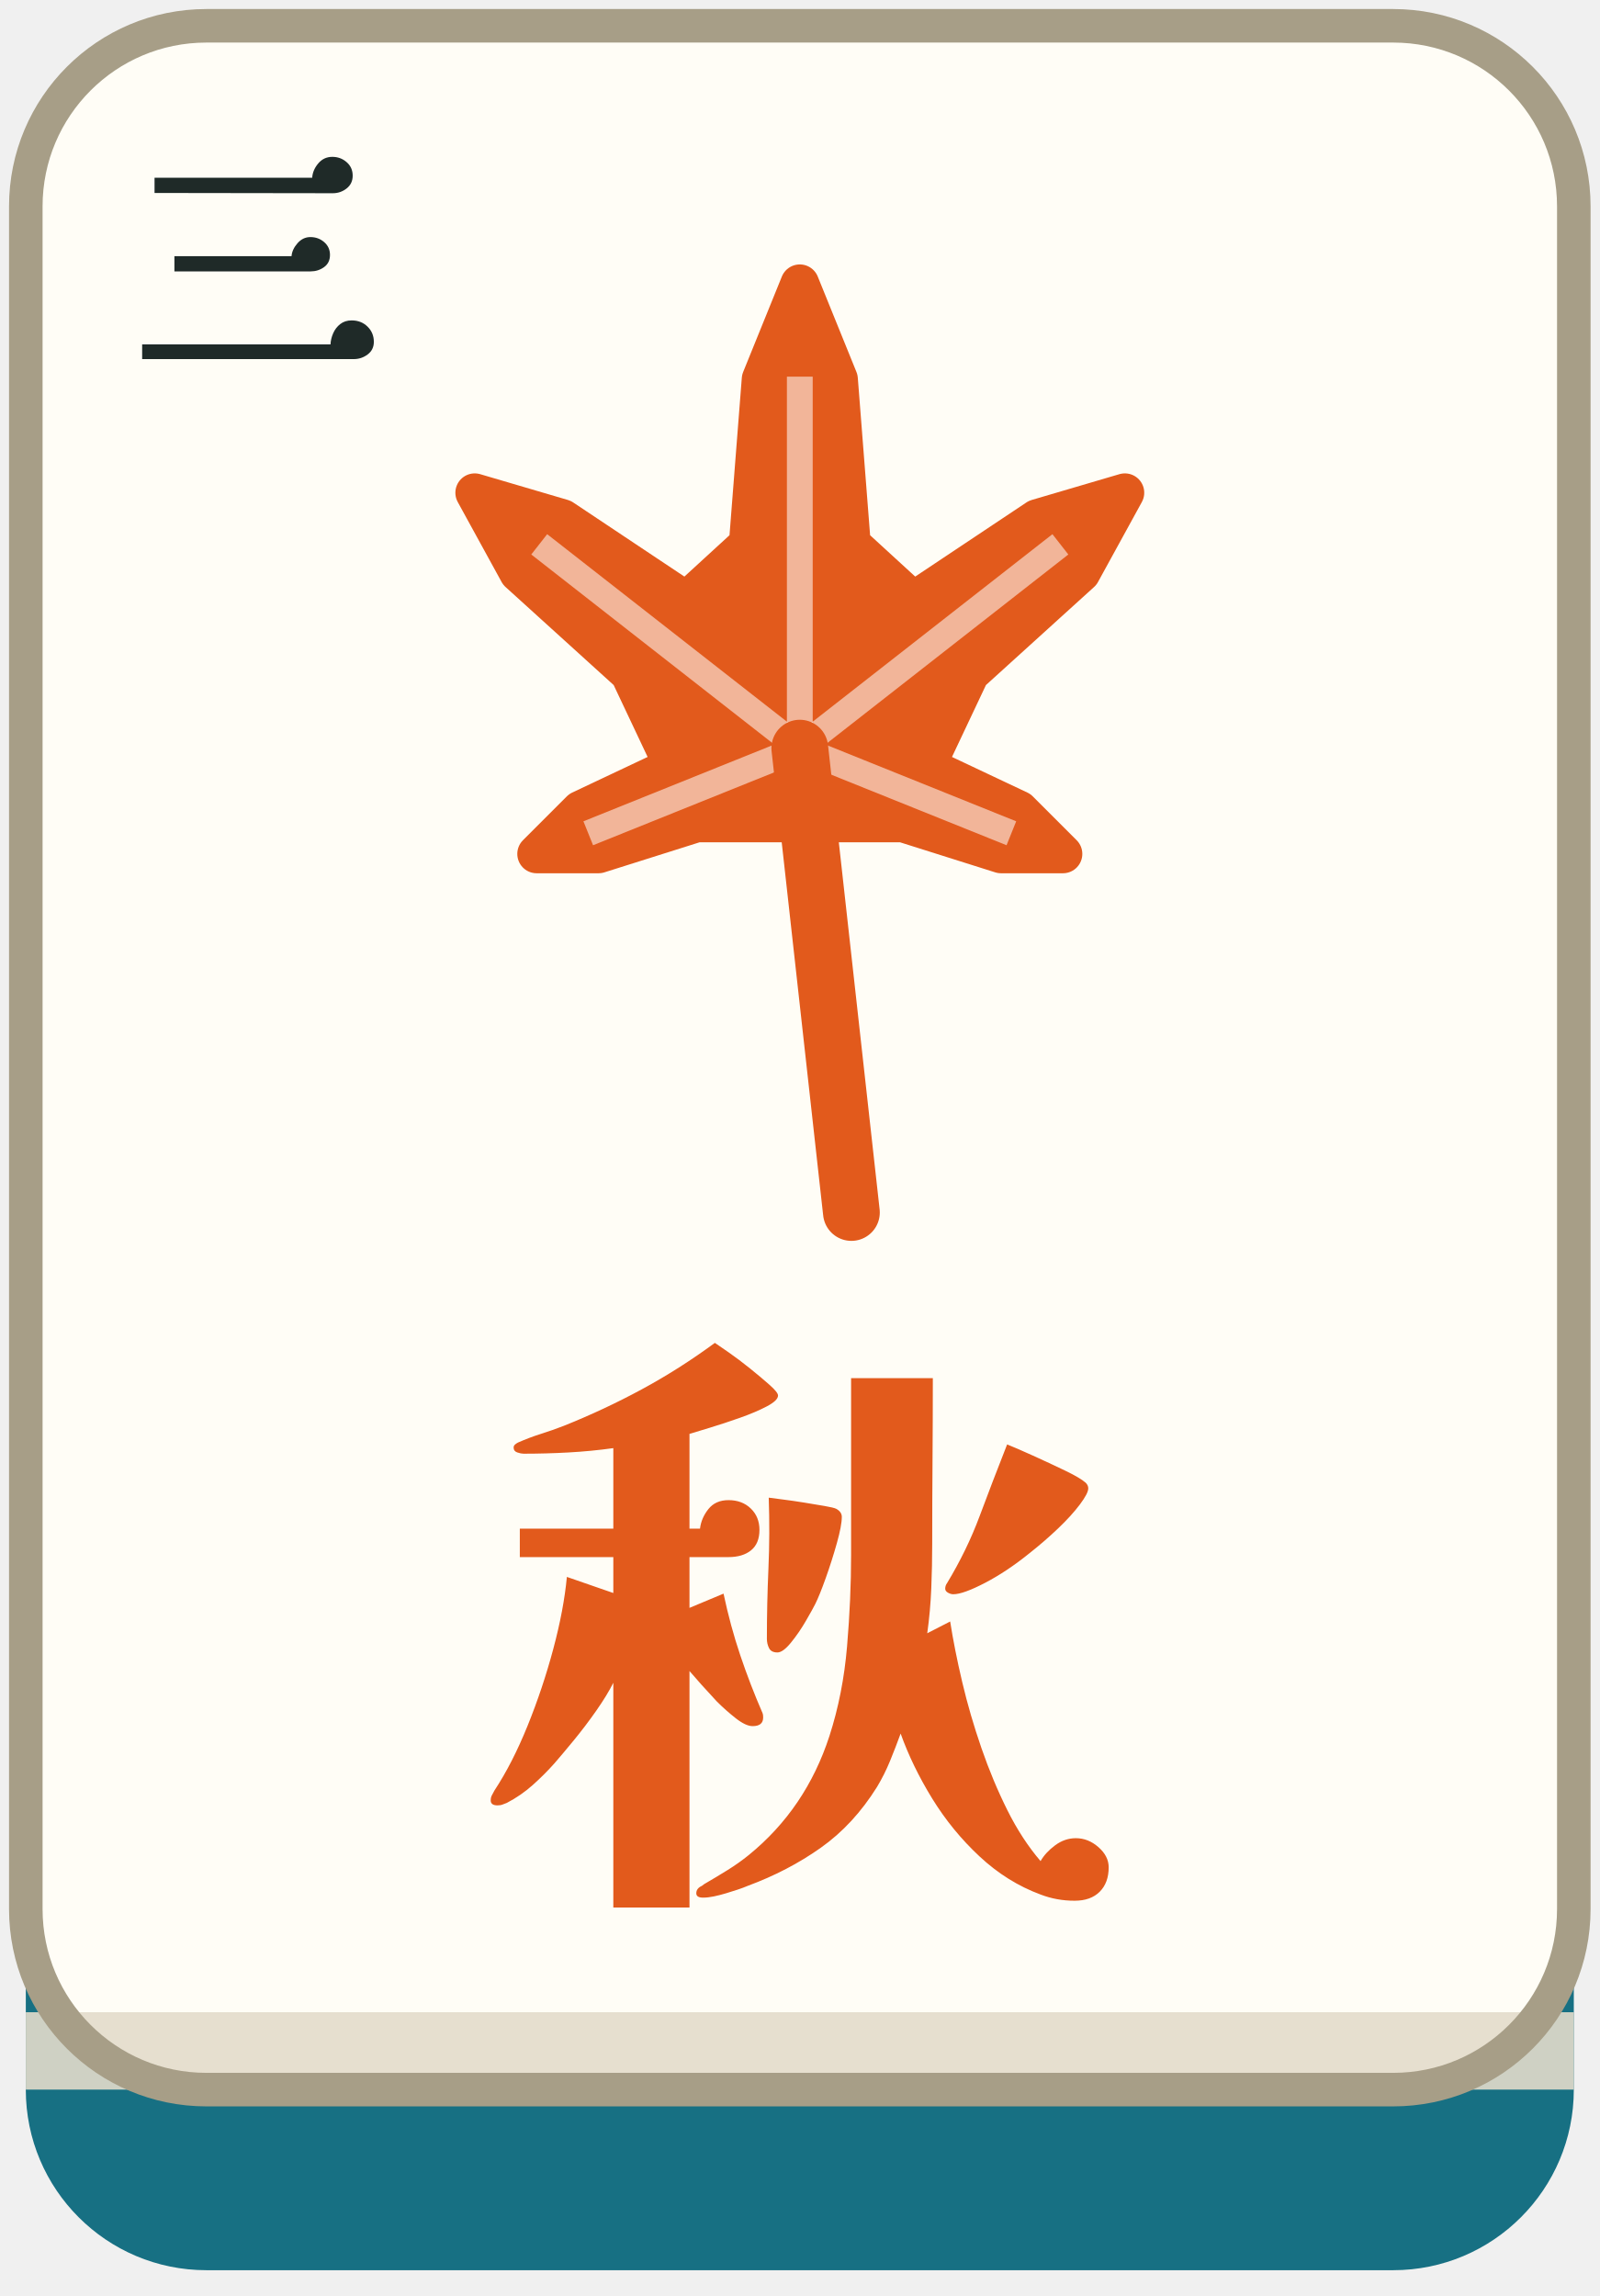
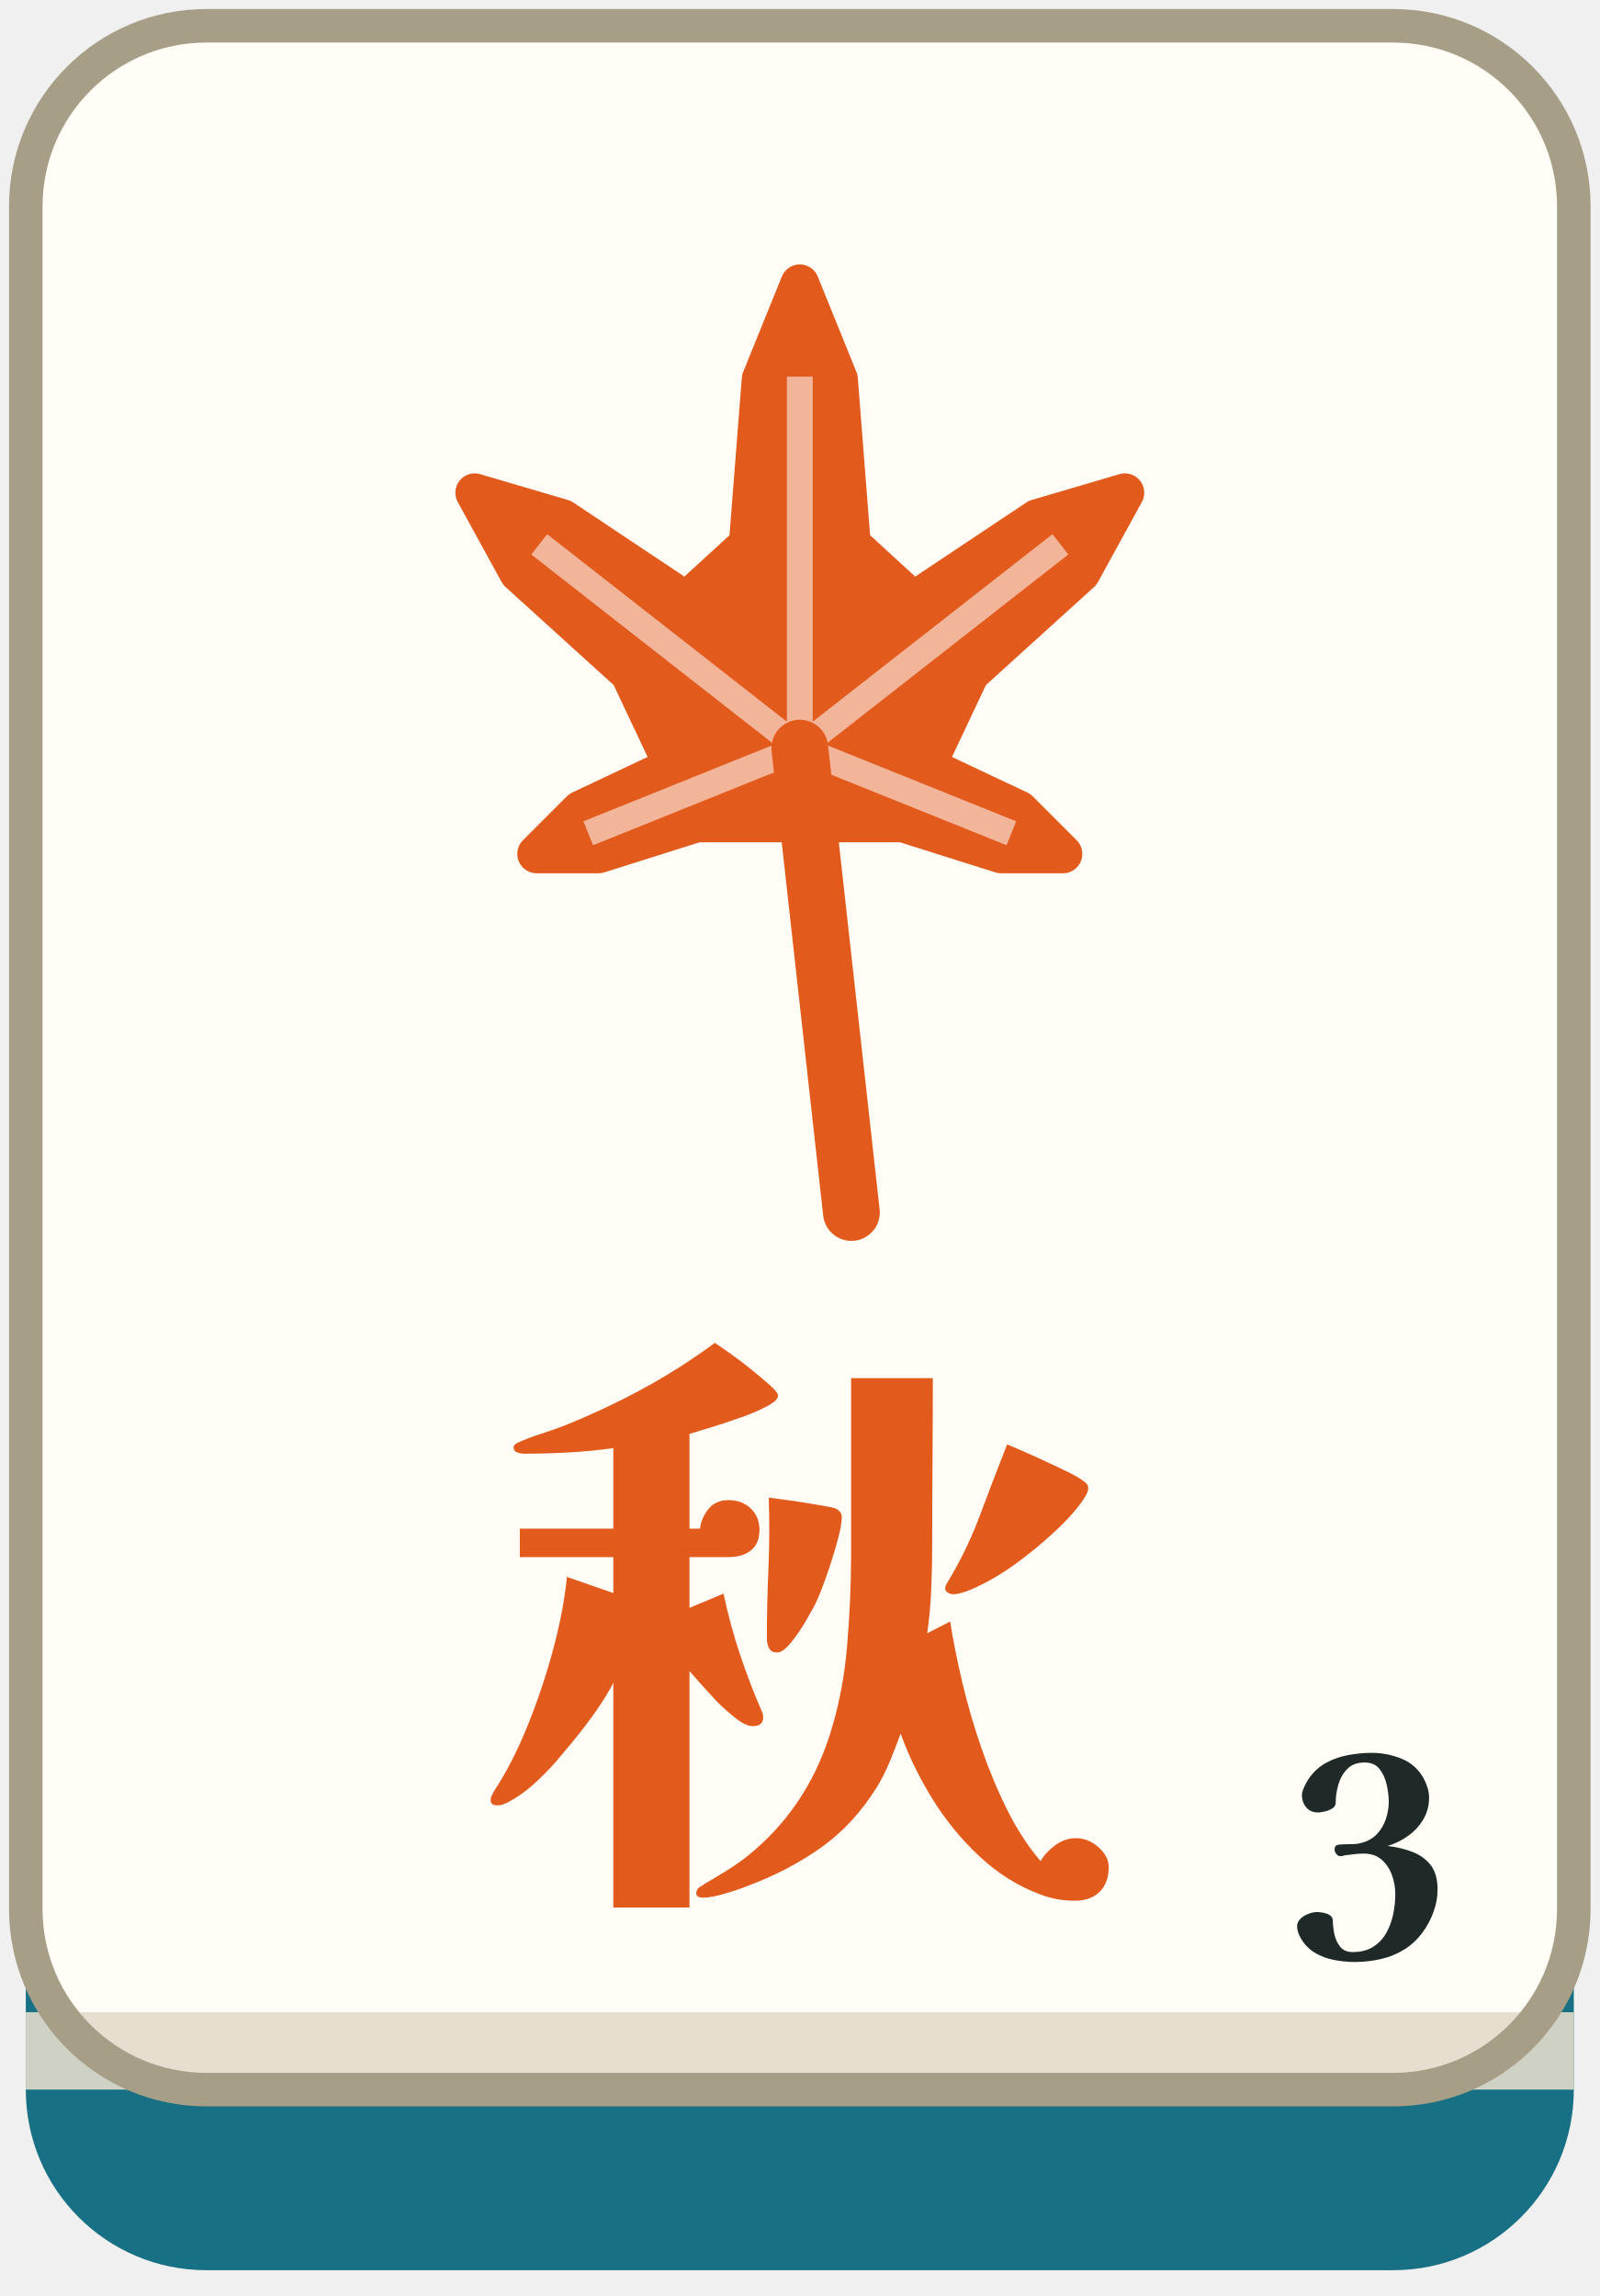
<svg xmlns="http://www.w3.org/2000/svg" viewBox="-1 -1 62 89">
  <rect x="0" y="7" width="60" height="80" rx="7" fill="#177083" />
  <rect x="0" y="0" width="60" height="80" rx="7" fill="#FFFDF6" />
  <rect x="0" y="77" width="60" height="3" fill="#E3DCCB" opacity=".9" />
  <rect x="0" y="0" width="60" height="80" rx="7" fill="none" stroke="#A79E87" stroke-width="1.3" />
  <polygon points="26.0,30.9 22.2,32.1 19.8,32.1 21.5,30.4 25.1,28.7 23.4,25.1 19.1,21.2 17.4,18.1 20.8,19.1 25.6,22.3 28.0,20.1 28.5,13.7 30.0,10.0 31.5,13.7 32.0,20.1 34.4,22.3 39.2,19.1 42.6,18.1 40.9,21.2 36.6,25.1 34.9,28.7 38.5,30.4 40.2,32.1 37.8,32.1 34.0,30.9" fill="#E25A1C" stroke="#E25A1C" stroke-width="1.5" stroke-linejoin="round" />
  <line x1="30" y1="28" x2="30.0" y2="13.6" stroke="#fff" stroke-width="1" opacity=".55" />
  <line x1="30" y1="28" x2="40.1" y2="20.1" stroke="#fff" stroke-width="1" opacity=".55" />
  <line x1="30" y1="28" x2="19.9" y2="20.1" stroke="#fff" stroke-width="1" opacity=".55" />
  <line x1="30" y1="28" x2="38.2" y2="31.3" stroke="#fff" stroke-width="1" opacity=".55" />
  <line x1="30" y1="28" x2="21.8" y2="31.3" stroke="#fff" stroke-width="1" opacity=".55" />
  <line x1="30" y1="28" x2="32" y2="46" stroke="#E25A1C" stroke-width="2.2" stroke-linecap="round" />
  <path transform="translate(18.02 71.19) scale(0.024 -0.024)" d="M464 754Q464 746 446.0 736.5Q428 727 402.5 718.0Q377 709 354.0 702.0Q331 695 321 692V539H338Q340 556 351.5 570.5Q363 585 384 585Q406 585 420.0 571.5Q434 558 434 537Q434 515 420.5 504.0Q407 493 384 493H321V411L376 434Q387 382 403.0 334.5Q419 287 439 241Q440 239 440 234Q440 220 423 220Q412 220 396.0 232.5Q380 245 365 260Q338 289 321 309V-73H198V290Q188 270 170.5 245.0Q153 220 134.5 197.5Q116 175 103 160Q87 142 68.0 125.0Q49 108 26 96Q23 95 19.5 93.5Q16 92 11 92Q0 92 0 100Q0 105 2.0 108.5Q4 112 6 116Q35 160 59.5 220.5Q84 281 101.0 344.5Q118 408 123 461L198 435V493H47V539H198V669Q162 664 125.5 662.0Q89 660 53 660Q49 660 43.0 662.0Q37 664 37 670Q37 673 39.5 675.0Q42 677 44 678Q62 686 81.0 692.0Q100 698 118 705Q183 731 244.0 764.0Q305 797 362 839Q368 835 384.5 823.5Q401 812 419.0 797.5Q437 783 450.5 771.0Q464 759 464 754ZM567 558Q567 544 559.0 515.5Q551 487 541.0 459.0Q531 431 524 417Q520 409 509.0 390.0Q498 371 485.0 355.0Q472 339 463 339Q453 339 449.5 346.0Q446 353 446 361Q446 418 448.5 474.5Q451 531 449 589Q456 588 472.0 586.0Q488 584 506.5 581.0Q525 578 539.5 575.5Q554 573 558 571Q567 566 567 558ZM998 -8Q998 -33 983.5 -47.5Q969 -62 943 -62Q914 -62 888 -52Q834 -32 789.5 9.5Q745 51 713.0 103.0Q681 155 662 208Q654 186 645.0 164.0Q636 142 624 122Q586 61 533.0 23.5Q480 -14 415 -38Q408 -41 399.0 -44.0Q390 -47 380 -50Q370 -53 360.5 -55.0Q351 -57 343 -57Q332 -57 332 -50Q332 -42 341 -38L345 -35Q364 -24 382.5 -12.5Q401 -1 417 12Q509 87 547 204Q569 272 575.5 349.0Q582 426 582 496V782H714Q714 715 713.5 648.5Q713 582 713 515Q713 479 711.5 442.5Q710 406 705 370L742 389Q749 344 761.5 291.0Q774 238 792.5 184.5Q811 131 834.5 84.0Q858 37 888 2Q896 16 911.5 27.5Q927 39 945 39Q965 39 981.5 24.5Q998 10 998 -8ZM965 604Q965 596 951.5 578.0Q938 560 916.5 539.5Q895 519 871 500Q834 470 798.5 451.5Q763 433 747 433Q743 433 738.5 435.5Q734 438 734 442Q734 447 737 451Q769 504 789.5 559.0Q810 614 834 675Q849 669 875.5 657.0Q902 645 927.0 633.0Q952 621 961 613Q965 609 965 604Z" fill="#E25A1C" />
-   <path transform="translate(3.87 12.88) scale(0.01 -0.01)" d="M962 63Q962 32 938.0 14.0Q914 -4 884 -4H64V53H794Q795 75 804.5 96.5Q814 118 832.0 132.0Q850 146 876 146Q913 146 937.5 122.0Q962 98 962 63ZM792 400Q792 369 769.0 352.5Q746 336 717 336H189V395H643Q645 421 666.0 445.0Q687 469 716 469Q747 469 769.5 449.5Q792 430 792 400ZM880 707Q880 676 856.5 657.5Q833 639 803 639L112 640V699H723Q725 729 746.5 754.5Q768 780 801 780Q833 780 856.5 759.5Q880 739 880 707Z" fill="#1F2A28" />
+   <path transform="translate(48.78 75.02) scale(0.011 -0.011)" d="M540 252Q540 213 525.5 173.0Q511 133 485.5 99.0Q460 65 426 43Q386 18 340.5 7.5Q295 -3 248 -3Q213 -3 176.0 4.0Q139 11 108.5 29.0Q78 47 59 79Q53 89 49.0 100.5Q45 112 45 123Q45 138 57.0 149.5Q69 161 85.5 167.0Q102 173 115 173Q125 173 138.0 170.5Q151 168 161.0 161.5Q171 155 171 142Q171 120 176.5 94.5Q182 69 197.0 50.5Q212 32 241 32Q284 32 313.0 50.5Q342 69 359.0 99.0Q376 129 383.5 165.0Q391 201 391 236Q391 270 379.5 302.5Q368 335 343.5 357.0Q319 379 280 379Q264 379 247.5 377.0Q231 375 214 373Q210 372 206.0 371.0Q202 370 197 370Q189 370 183.0 378.0Q177 386 177 393Q177 409 192.0 410.5Q207 412 218 412Q232 412 246.0 412.5Q260 413 273 417Q306 426 327.0 448.5Q348 471 358.0 501.5Q368 532 368 562Q368 588 361.0 620.5Q354 653 336.0 676.5Q318 700 283 700Q244 700 222.0 677.5Q200 655 190.5 622.5Q181 590 181 558Q181 546 169.5 538.5Q158 531 143.0 527.5Q128 524 119 524Q92 524 77.0 542.0Q62 560 62 585Q62 597 70.5 615.0Q79 633 86 643Q111 679 146.5 698.5Q182 718 224.0 726.0Q266 734 308 734Q363 734 414.0 713.0Q465 692 492 642Q500 627 505.0 610.0Q510 593 510 576Q510 534 490.0 500.0Q470 466 437.0 442.0Q404 418 364 406Q413 400 452.5 384.5Q492 369 516.0 338.0Q540 307 540 252Z" fill="#1F2A28" />
</svg>
